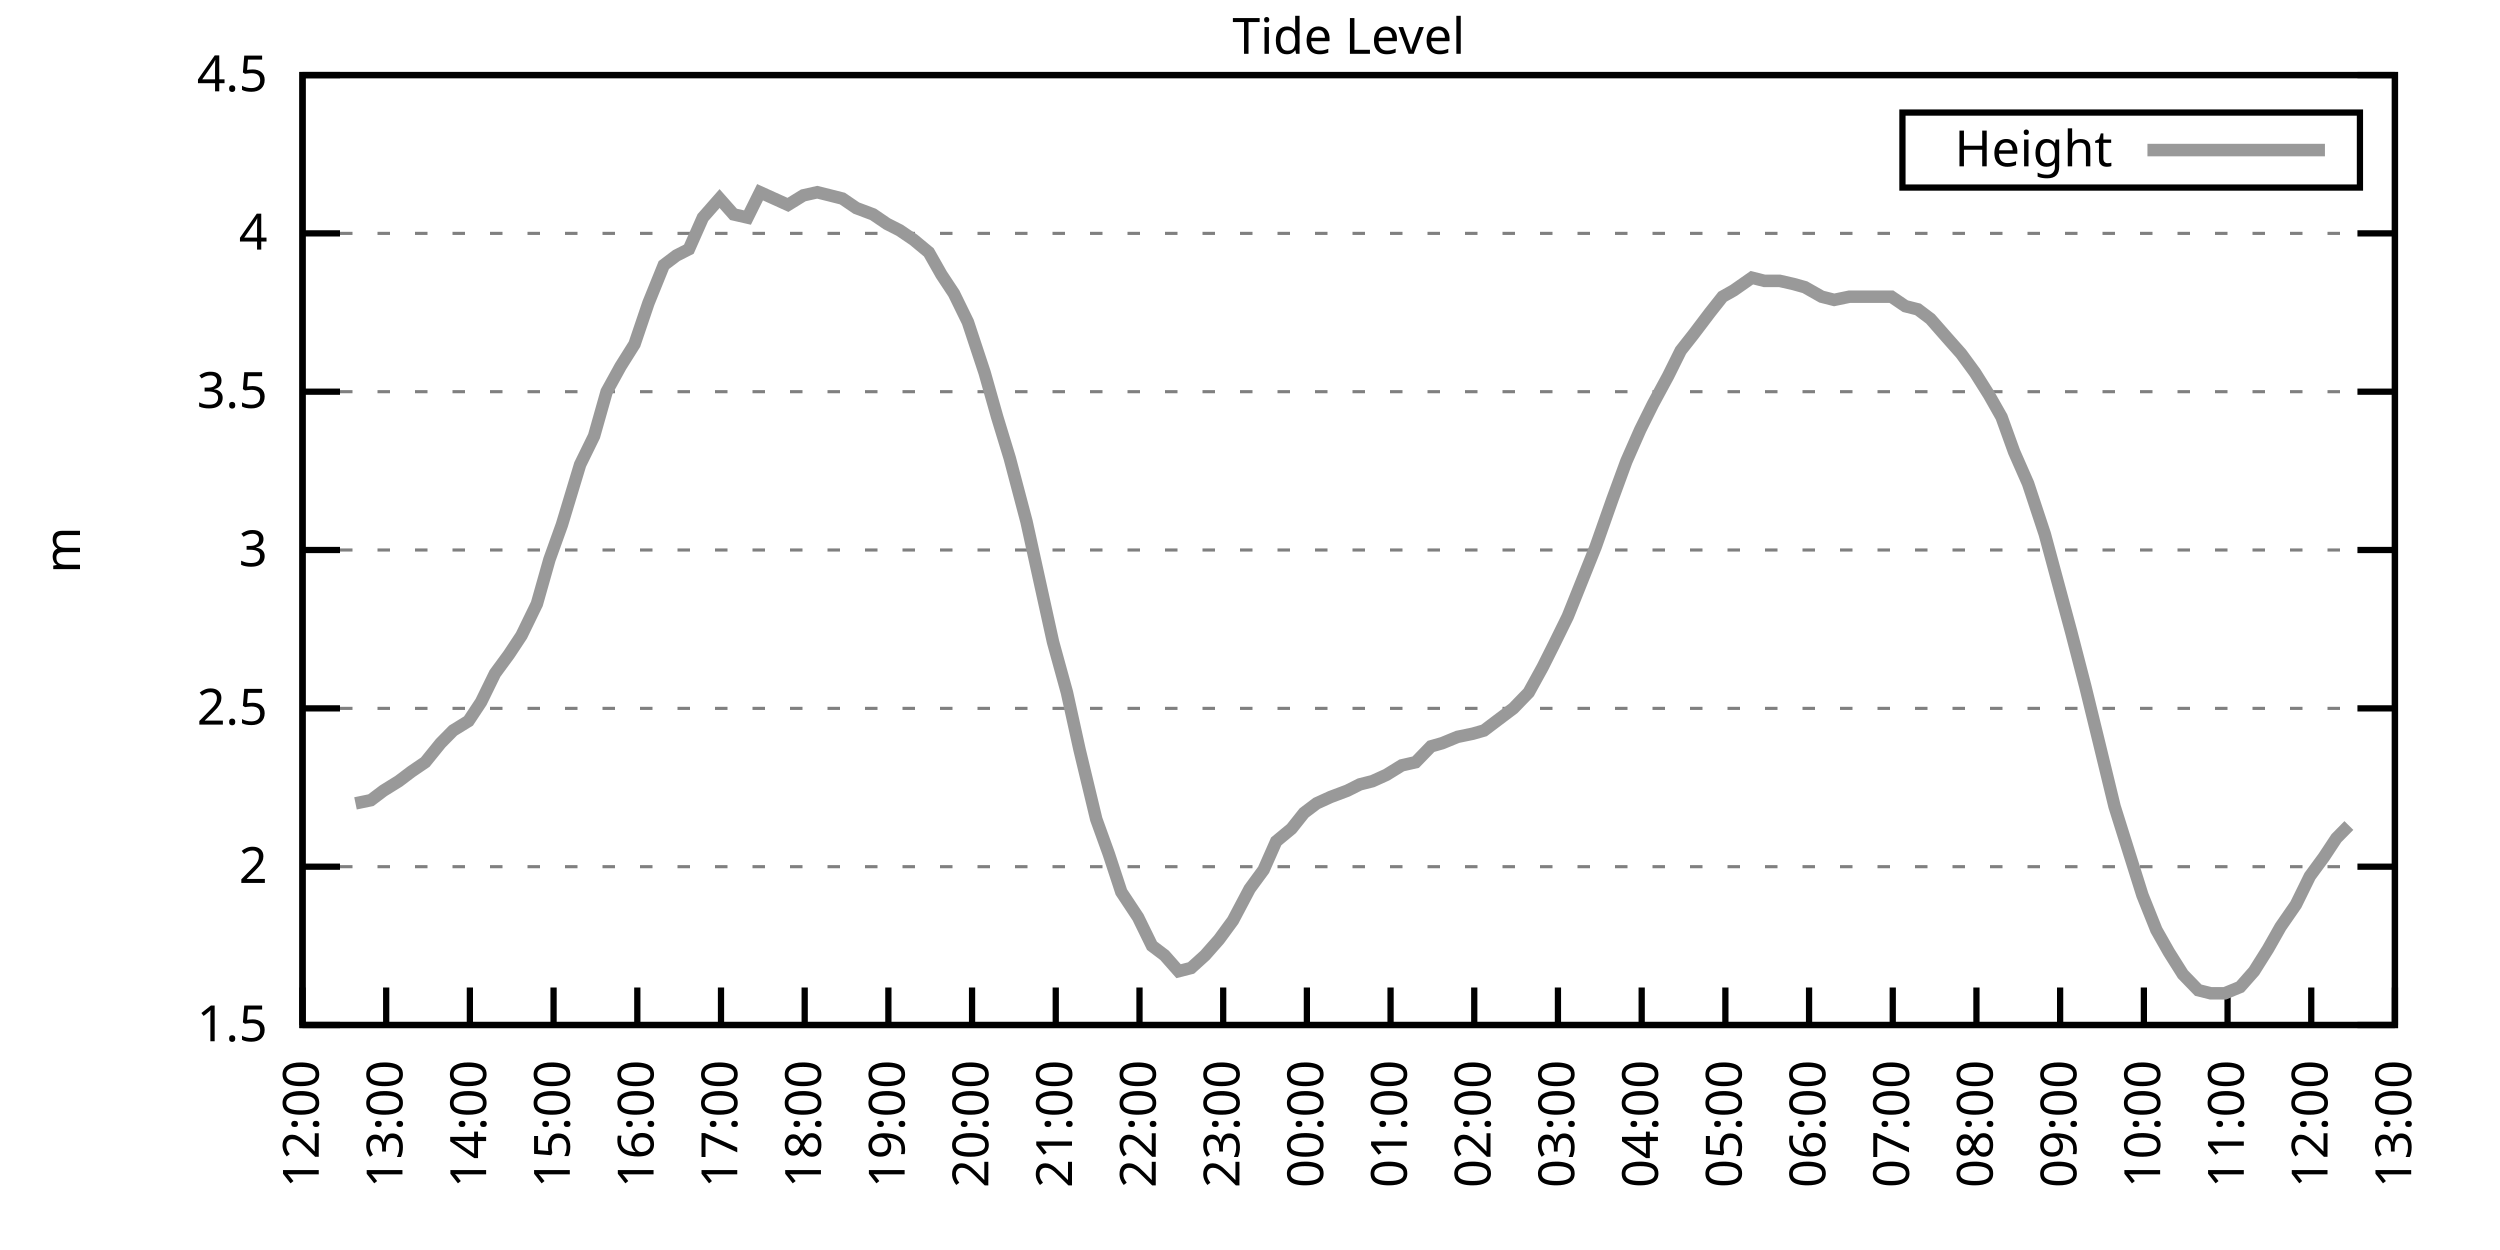
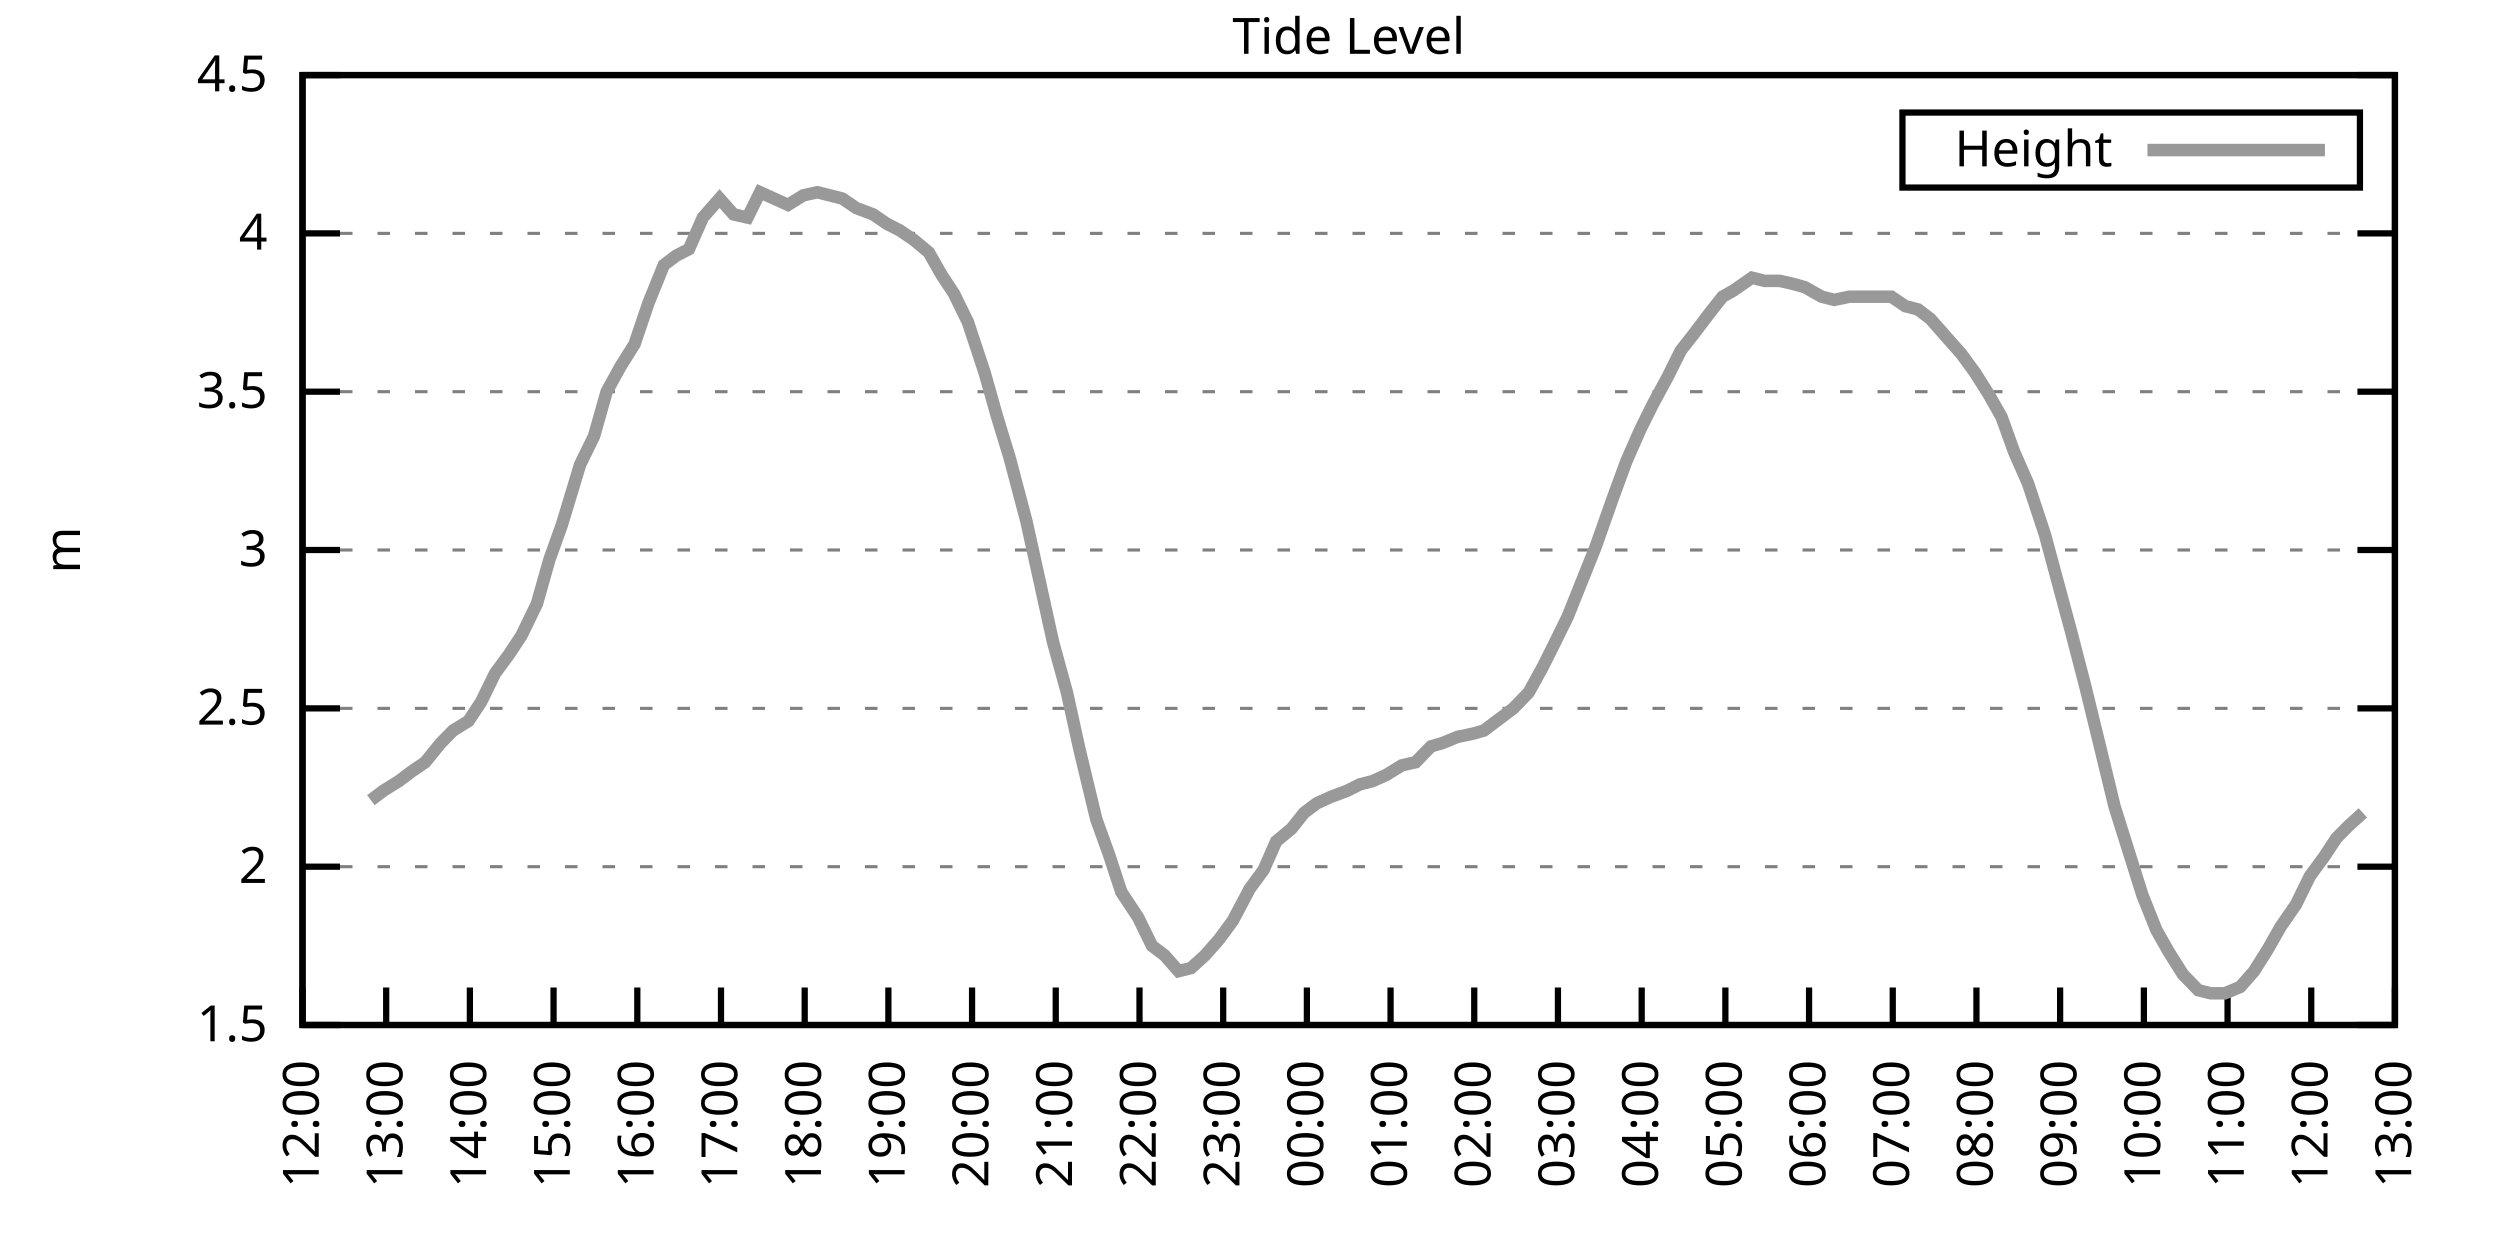
<svg xmlns="http://www.w3.org/2000/svg" xmlns:xlink="http://www.w3.org/1999/xlink" width="400" height="200" viewBox="0 0 400 200">
  <g id="gnuplot_canvas">
    <rect x="0" y="0" width="400" height="200" fill="none" />
    <defs>
      <circle id="gpDot" r="0.5" stroke-width="0.5" stroke="currentColor" />
      <path id="gpPt0" stroke-width="0.333" stroke="currentColor" d="M-1,0 h2 M0,-1 v2" />
      <path id="gpPt1" stroke-width="0.333" stroke="currentColor" d="M-1,-1 L1,1 M1,-1 L-1,1" />
      <path id="gpPt2" stroke-width="0.333" stroke="currentColor" d="M-1,0 L1,0 M0,-1 L0,1 M-1,-1 L1,1 M-1,1 L1,-1" />
      <rect id="gpPt3" stroke-width="0.333" stroke="currentColor" x="-1" y="-1" width="2" height="2" />
      <rect id="gpPt4" stroke-width="0.333" stroke="currentColor" fill="currentColor" x="-1" y="-1" width="2" height="2" />
      <circle id="gpPt5" stroke-width="0.333" stroke="currentColor" cx="0" cy="0" r="1" />
      <use xlink:href="#gpPt5" id="gpPt6" fill="currentColor" stroke="none" />
      <path id="gpPt7" stroke-width="0.333" stroke="currentColor" d="M0,-1.33 L-1.33,0.67 L1.33,0.67 z" />
      <use xlink:href="#gpPt7" id="gpPt8" fill="currentColor" stroke="none" />
      <use xlink:href="#gpPt7" id="gpPt9" stroke="currentColor" transform="rotate(180)" />
      <use xlink:href="#gpPt9" id="gpPt10" fill="currentColor" stroke="none" />
      <use xlink:href="#gpPt3" id="gpPt11" stroke="currentColor" transform="rotate(45)" />
      <use xlink:href="#gpPt11" id="gpPt12" fill="currentColor" stroke="none" />
      <path id="gpPt13" stroke-width="0.333" stroke="currentColor" d="M0,1.330 L1.265,0.411 L0.782,-1.067 L-0.782,-1.076 L-1.265,0.411 z" />
      <use xlink:href="#gpPt13" id="gpPt14" fill="currentColor" stroke="none" />
      <filter id="textbox" filterUnits="objectBoundingBox" x="0" y="0" height="1" width="1">
        <feFlood flood-color="white" flood-opacity="1" result="bgnd" />
        <feComposite in="SourceGraphic" in2="bgnd" operator="atop" />
      </filter>
      <filter id="greybox" filterUnits="objectBoundingBox" x="0" y="0" height="1" width="1">
        <feFlood flood-color="lightgrey" flood-opacity="1" result="grey" />
        <feComposite in="SourceGraphic" in2="grey" operator="atop" />
      </filter>
    </defs>
    <g fill="none" color="white" stroke="currentColor" stroke-width="1.00" stroke-linecap="butt" stroke-linejoin="miter">
</g>
    <g fill="none" color="black" stroke="currentColor" stroke-width="1.00" stroke-linecap="butt" stroke-linejoin="miter">
      <g stroke="none" shape-rendering="crispEdges">
        <polygon fill="rgb(255, 255, 255)" points="48.40,164.00 383.18,164.00 383.18,12.02 48.40,12.02 " />
      </g>
    </g>
    <g fill="none" color="black" stroke="currentColor" stroke-width="1.00" stroke-linecap="butt" stroke-linejoin="miter">
</g>
    <g fill="none" color="black" stroke="black" stroke-width="0.50" stroke-linecap="butt" stroke-linejoin="miter">
</g>
    <g fill="none" color="gray" stroke="currentColor" stroke-width="0.50" stroke-linecap="butt" stroke-linejoin="miter">
      <path stroke="gray" stroke-dasharray="2,4" class="gridline" d="M48.40,164.00 L383.19,164.00  " />
    </g>
    <g fill="none" color="gray" stroke="gray" stroke-width="1.00" stroke-linecap="butt" stroke-linejoin="miter">
</g>
    <g fill="none" color="black" stroke="currentColor" stroke-width="1.00" stroke-linecap="butt" stroke-linejoin="miter">
      <path stroke="black" d="M48.40,164.00 L54.40,164.00 M383.19,164.00 L377.19,164.00  " />
      <g transform="translate(42.80,166.60)" stroke="none" fill="black" font-family="Sans" font-size="8.00" text-anchor="end">
        <text>
          <tspan font-family="Sans"> 1.5</tspan>
        </text>
      </g>
    </g>
    <g fill="none" color="black" stroke="currentColor" stroke-width="1.00" stroke-linecap="butt" stroke-linejoin="miter">
</g>
    <g fill="none" color="black" stroke="black" stroke-width="0.50" stroke-linecap="butt" stroke-linejoin="miter">
</g>
    <g fill="none" color="gray" stroke="currentColor" stroke-width="0.50" stroke-linecap="butt" stroke-linejoin="miter">
      <path stroke="gray" stroke-dasharray="2,4" class="gridline" d="M48.40,138.67 L383.19,138.67  " />
    </g>
    <g fill="none" color="gray" stroke="gray" stroke-width="1.00" stroke-linecap="butt" stroke-linejoin="miter">
</g>
    <g fill="none" color="black" stroke="currentColor" stroke-width="1.00" stroke-linecap="butt" stroke-linejoin="miter">
      <path stroke="black" d="M48.40,138.67 L54.40,138.67 M383.19,138.67 L377.19,138.67  " />
      <g transform="translate(42.80,141.27)" stroke="none" fill="black" font-family="Sans" font-size="8.00" text-anchor="end">
        <text>
          <tspan font-family="Sans"> 2</tspan>
        </text>
      </g>
    </g>
    <g fill="none" color="black" stroke="currentColor" stroke-width="1.00" stroke-linecap="butt" stroke-linejoin="miter">
</g>
    <g fill="none" color="black" stroke="black" stroke-width="0.50" stroke-linecap="butt" stroke-linejoin="miter">
</g>
    <g fill="none" color="gray" stroke="currentColor" stroke-width="0.50" stroke-linecap="butt" stroke-linejoin="miter">
      <path stroke="gray" stroke-dasharray="2,4" class="gridline" d="M48.40,113.34 L383.19,113.34  " />
    </g>
    <g fill="none" color="gray" stroke="gray" stroke-width="1.00" stroke-linecap="butt" stroke-linejoin="miter">
</g>
    <g fill="none" color="black" stroke="currentColor" stroke-width="1.00" stroke-linecap="butt" stroke-linejoin="miter">
      <path stroke="black" d="M48.40,113.34 L54.40,113.34 M383.19,113.34 L377.19,113.34  " />
      <g transform="translate(42.80,115.94)" stroke="none" fill="black" font-family="Sans" font-size="8.00" text-anchor="end">
        <text>
          <tspan font-family="Sans"> 2.5</tspan>
        </text>
      </g>
    </g>
    <g fill="none" color="black" stroke="currentColor" stroke-width="1.00" stroke-linecap="butt" stroke-linejoin="miter">
</g>
    <g fill="none" color="black" stroke="black" stroke-width="0.50" stroke-linecap="butt" stroke-linejoin="miter">
</g>
    <g fill="none" color="gray" stroke="currentColor" stroke-width="0.50" stroke-linecap="butt" stroke-linejoin="miter">
      <path stroke="gray" stroke-dasharray="2,4" class="gridline" d="M48.40,88.00 L383.19,88.00  " />
    </g>
    <g fill="none" color="gray" stroke="gray" stroke-width="1.00" stroke-linecap="butt" stroke-linejoin="miter">
</g>
    <g fill="none" color="black" stroke="currentColor" stroke-width="1.00" stroke-linecap="butt" stroke-linejoin="miter">
      <path stroke="black" d="M48.40,88.00 L54.40,88.00 M383.19,88.00 L377.19,88.00  " />
      <g transform="translate(42.80,90.60)" stroke="none" fill="black" font-family="Sans" font-size="8.00" text-anchor="end">
        <text>
          <tspan font-family="Sans"> 3</tspan>
        </text>
      </g>
    </g>
    <g fill="none" color="black" stroke="currentColor" stroke-width="1.00" stroke-linecap="butt" stroke-linejoin="miter">
</g>
    <g fill="none" color="black" stroke="black" stroke-width="0.50" stroke-linecap="butt" stroke-linejoin="miter">
</g>
    <g fill="none" color="gray" stroke="currentColor" stroke-width="0.50" stroke-linecap="butt" stroke-linejoin="miter">
      <path stroke="gray" stroke-dasharray="2,4" class="gridline" d="M48.40,62.67 L383.19,62.67  " />
    </g>
    <g fill="none" color="gray" stroke="gray" stroke-width="1.00" stroke-linecap="butt" stroke-linejoin="miter">
</g>
    <g fill="none" color="black" stroke="currentColor" stroke-width="1.00" stroke-linecap="butt" stroke-linejoin="miter">
      <path stroke="black" d="M48.40,62.67 L54.40,62.67 M383.19,62.67 L377.19,62.67  " />
      <g transform="translate(42.80,65.27)" stroke="none" fill="black" font-family="Sans" font-size="8.00" text-anchor="end">
        <text>
          <tspan font-family="Sans"> 3.5</tspan>
        </text>
      </g>
    </g>
    <g fill="none" color="black" stroke="currentColor" stroke-width="1.00" stroke-linecap="butt" stroke-linejoin="miter">
</g>
    <g fill="none" color="black" stroke="black" stroke-width="0.50" stroke-linecap="butt" stroke-linejoin="miter">
</g>
    <g fill="none" color="gray" stroke="currentColor" stroke-width="0.50" stroke-linecap="butt" stroke-linejoin="miter">
      <path stroke="gray" stroke-dasharray="2,4" class="gridline" d="M48.40,37.34 L383.19,37.34  " />
    </g>
    <g fill="none" color="gray" stroke="gray" stroke-width="1.00" stroke-linecap="butt" stroke-linejoin="miter">
</g>
    <g fill="none" color="black" stroke="currentColor" stroke-width="1.00" stroke-linecap="butt" stroke-linejoin="miter">
      <path stroke="black" d="M48.40,37.34 L54.40,37.34 M383.19,37.34 L377.19,37.34  " />
      <g transform="translate(42.80,39.94)" stroke="none" fill="black" font-family="Sans" font-size="8.00" text-anchor="end">
        <text>
          <tspan font-family="Sans"> 4</tspan>
        </text>
      </g>
    </g>
    <g fill="none" color="black" stroke="currentColor" stroke-width="1.00" stroke-linecap="butt" stroke-linejoin="miter">
</g>
    <g fill="none" color="black" stroke="black" stroke-width="0.50" stroke-linecap="butt" stroke-linejoin="miter">
</g>
    <g fill="none" color="gray" stroke="currentColor" stroke-width="0.50" stroke-linecap="butt" stroke-linejoin="miter">
      <path stroke="gray" stroke-dasharray="2,4" class="gridline" d="M48.40,12.01 L383.19,12.01  " />
    </g>
    <g fill="none" color="gray" stroke="gray" stroke-width="1.00" stroke-linecap="butt" stroke-linejoin="miter">
</g>
    <g fill="none" color="black" stroke="currentColor" stroke-width="1.00" stroke-linecap="butt" stroke-linejoin="miter">
      <path stroke="black" d="M48.40,12.01 L54.40,12.01 M383.19,12.01 L377.19,12.01  " />
      <g transform="translate(42.80,14.61)" stroke="none" fill="black" font-family="Sans" font-size="8.00" text-anchor="end">
        <text>
          <tspan font-family="Sans"> 4.5</tspan>
        </text>
      </g>
    </g>
    <g fill="none" color="black" stroke="currentColor" stroke-width="1.00" stroke-linecap="butt" stroke-linejoin="miter">
      <path stroke="black" d="M48.40,164.00 L48.40,158.00  " />
      <g transform="translate(51.00,169.60) rotate(270.00)" stroke="none" fill="black" font-family="Sans" font-size="8.00" text-anchor="end">
        <text>
          <tspan font-family="Sans">12:00</tspan>
        </text>
      </g>
    </g>
    <g fill="none" color="black" stroke="currentColor" stroke-width="1.00" stroke-linecap="butt" stroke-linejoin="miter">
      <path stroke="black" d="M61.79,164.00 L61.79,158.00  " />
      <g transform="translate(64.39,169.60) rotate(270.00)" stroke="none" fill="black" font-family="Sans" font-size="8.00" text-anchor="end">
        <text>
          <tspan font-family="Sans">13:00</tspan>
        </text>
      </g>
    </g>
    <g fill="none" color="black" stroke="currentColor" stroke-width="1.00" stroke-linecap="butt" stroke-linejoin="miter">
      <path stroke="black" d="M75.18,164.00 L75.18,158.00  " />
      <g transform="translate(77.78,169.60) rotate(270.00)" stroke="none" fill="black" font-family="Sans" font-size="8.00" text-anchor="end">
        <text>
          <tspan font-family="Sans">14:00</tspan>
        </text>
      </g>
    </g>
    <g fill="none" color="black" stroke="currentColor" stroke-width="1.00" stroke-linecap="butt" stroke-linejoin="miter">
      <path stroke="black" d="M88.57,164.00 L88.57,158.00  " />
      <g transform="translate(91.17,169.60) rotate(270.00)" stroke="none" fill="black" font-family="Sans" font-size="8.00" text-anchor="end">
        <text>
          <tspan font-family="Sans">15:00</tspan>
        </text>
      </g>
    </g>
    <g fill="none" color="black" stroke="currentColor" stroke-width="1.00" stroke-linecap="butt" stroke-linejoin="miter">
      <path stroke="black" d="M101.97,164.00 L101.97,158.00  " />
      <g transform="translate(104.57,169.60) rotate(270.00)" stroke="none" fill="black" font-family="Sans" font-size="8.00" text-anchor="end">
        <text>
          <tspan font-family="Sans">16:00</tspan>
        </text>
      </g>
    </g>
    <g fill="none" color="black" stroke="currentColor" stroke-width="1.00" stroke-linecap="butt" stroke-linejoin="miter">
      <path stroke="black" d="M115.36,164.00 L115.36,158.00  " />
      <g transform="translate(117.96,169.60) rotate(270.00)" stroke="none" fill="black" font-family="Sans" font-size="8.00" text-anchor="end">
        <text>
          <tspan font-family="Sans">17:00</tspan>
        </text>
      </g>
    </g>
    <g fill="none" color="black" stroke="currentColor" stroke-width="1.00" stroke-linecap="butt" stroke-linejoin="miter">
      <path stroke="black" d="M128.75,164.00 L128.75,158.00  " />
      <g transform="translate(131.35,169.60) rotate(270.00)" stroke="none" fill="black" font-family="Sans" font-size="8.00" text-anchor="end">
        <text>
          <tspan font-family="Sans">18:00</tspan>
        </text>
      </g>
    </g>
    <g fill="none" color="black" stroke="currentColor" stroke-width="1.00" stroke-linecap="butt" stroke-linejoin="miter">
      <path stroke="black" d="M142.14,164.00 L142.14,158.00  " />
      <g transform="translate(144.74,169.60) rotate(270.00)" stroke="none" fill="black" font-family="Sans" font-size="8.00" text-anchor="end">
        <text>
          <tspan font-family="Sans">19:00</tspan>
        </text>
      </g>
    </g>
    <g fill="none" color="black" stroke="currentColor" stroke-width="1.00" stroke-linecap="butt" stroke-linejoin="miter">
      <path stroke="black" d="M155.53,164.00 L155.53,158.00  " />
      <g transform="translate(158.13,169.60) rotate(270.00)" stroke="none" fill="black" font-family="Sans" font-size="8.00" text-anchor="end">
        <text>
          <tspan font-family="Sans">20:00</tspan>
        </text>
      </g>
    </g>
    <g fill="none" color="black" stroke="currentColor" stroke-width="1.00" stroke-linecap="butt" stroke-linejoin="miter">
      <path stroke="black" d="M168.92,164.00 L168.92,158.00  " />
      <g transform="translate(171.52,169.60) rotate(270.00)" stroke="none" fill="black" font-family="Sans" font-size="8.00" text-anchor="end">
        <text>
          <tspan font-family="Sans">21:00</tspan>
        </text>
      </g>
    </g>
    <g fill="none" color="black" stroke="currentColor" stroke-width="1.00" stroke-linecap="butt" stroke-linejoin="miter">
      <path stroke="black" d="M182.32,164.00 L182.32,158.00  " />
      <g transform="translate(184.92,169.60) rotate(270.00)" stroke="none" fill="black" font-family="Sans" font-size="8.00" text-anchor="end">
        <text>
          <tspan font-family="Sans">22:00</tspan>
        </text>
      </g>
    </g>
    <g fill="none" color="black" stroke="currentColor" stroke-width="1.00" stroke-linecap="butt" stroke-linejoin="miter">
      <path stroke="black" d="M195.71,164.00 L195.71,158.00  " />
      <g transform="translate(198.31,169.60) rotate(270.00)" stroke="none" fill="black" font-family="Sans" font-size="8.00" text-anchor="end">
        <text>
          <tspan font-family="Sans">23:00</tspan>
        </text>
      </g>
    </g>
    <g fill="none" color="black" stroke="currentColor" stroke-width="1.00" stroke-linecap="butt" stroke-linejoin="miter">
      <path stroke="black" d="M209.10,164.00 L209.10,158.00  " />
      <g transform="translate(211.70,169.60) rotate(270.00)" stroke="none" fill="black" font-family="Sans" font-size="8.00" text-anchor="end">
        <text>
          <tspan font-family="Sans">00:00</tspan>
        </text>
      </g>
    </g>
    <g fill="none" color="black" stroke="currentColor" stroke-width="1.00" stroke-linecap="butt" stroke-linejoin="miter">
      <path stroke="black" d="M222.49,164.00 L222.49,158.00  " />
      <g transform="translate(225.09,169.60) rotate(270.00)" stroke="none" fill="black" font-family="Sans" font-size="8.00" text-anchor="end">
        <text>
          <tspan font-family="Sans">01:00</tspan>
        </text>
      </g>
    </g>
    <g fill="none" color="black" stroke="currentColor" stroke-width="1.00" stroke-linecap="butt" stroke-linejoin="miter">
      <path stroke="black" d="M235.88,164.00 L235.88,158.00  " />
      <g transform="translate(238.48,169.60) rotate(270.00)" stroke="none" fill="black" font-family="Sans" font-size="8.00" text-anchor="end">
        <text>
          <tspan font-family="Sans">02:00</tspan>
        </text>
      </g>
    </g>
    <g fill="none" color="black" stroke="currentColor" stroke-width="1.00" stroke-linecap="butt" stroke-linejoin="miter">
      <path stroke="black" d="M249.27,164.00 L249.27,158.00  " />
      <g transform="translate(251.87,169.60) rotate(270.00)" stroke="none" fill="black" font-family="Sans" font-size="8.00" text-anchor="end">
        <text>
          <tspan font-family="Sans">03:00</tspan>
        </text>
      </g>
    </g>
    <g fill="none" color="black" stroke="currentColor" stroke-width="1.00" stroke-linecap="butt" stroke-linejoin="miter">
      <path stroke="black" d="M262.67,164.00 L262.67,158.00  " />
      <g transform="translate(265.27,169.60) rotate(270.00)" stroke="none" fill="black" font-family="Sans" font-size="8.00" text-anchor="end">
        <text>
          <tspan font-family="Sans">04:00</tspan>
        </text>
      </g>
    </g>
    <g fill="none" color="black" stroke="currentColor" stroke-width="1.00" stroke-linecap="butt" stroke-linejoin="miter">
      <path stroke="black" d="M276.06,164.00 L276.06,158.00  " />
      <g transform="translate(278.66,169.60) rotate(270.00)" stroke="none" fill="black" font-family="Sans" font-size="8.00" text-anchor="end">
        <text>
          <tspan font-family="Sans">05:00</tspan>
        </text>
      </g>
    </g>
    <g fill="none" color="black" stroke="currentColor" stroke-width="1.00" stroke-linecap="butt" stroke-linejoin="miter">
      <path stroke="black" d="M289.45,164.00 L289.45,158.00  " />
      <g transform="translate(292.05,169.60) rotate(270.00)" stroke="none" fill="black" font-family="Sans" font-size="8.00" text-anchor="end">
        <text>
          <tspan font-family="Sans">06:00</tspan>
        </text>
      </g>
    </g>
    <g fill="none" color="black" stroke="currentColor" stroke-width="1.00" stroke-linecap="butt" stroke-linejoin="miter">
      <path stroke="black" d="M302.84,164.00 L302.84,158.00  " />
      <g transform="translate(305.44,169.60) rotate(270.00)" stroke="none" fill="black" font-family="Sans" font-size="8.00" text-anchor="end">
        <text>
          <tspan font-family="Sans">07:00</tspan>
        </text>
      </g>
    </g>
    <g fill="none" color="black" stroke="currentColor" stroke-width="1.00" stroke-linecap="butt" stroke-linejoin="miter">
      <path stroke="black" d="M316.23,164.00 L316.23,158.00  " />
      <g transform="translate(318.83,169.60) rotate(270.00)" stroke="none" fill="black" font-family="Sans" font-size="8.00" text-anchor="end">
        <text>
          <tspan font-family="Sans">08:00</tspan>
        </text>
      </g>
    </g>
    <g fill="none" color="black" stroke="currentColor" stroke-width="1.00" stroke-linecap="butt" stroke-linejoin="miter">
      <path stroke="black" d="M329.62,164.00 L329.62,158.00  " />
      <g transform="translate(332.22,169.60) rotate(270.00)" stroke="none" fill="black" font-family="Sans" font-size="8.00" text-anchor="end">
        <text>
          <tspan font-family="Sans">09:00</tspan>
        </text>
      </g>
    </g>
    <g fill="none" color="black" stroke="currentColor" stroke-width="1.00" stroke-linecap="butt" stroke-linejoin="miter">
      <path stroke="black" d="M343.02,164.00 L343.02,158.00  " />
      <g transform="translate(345.62,169.60) rotate(270.00)" stroke="none" fill="black" font-family="Sans" font-size="8.00" text-anchor="end">
        <text>
          <tspan font-family="Sans">10:00</tspan>
        </text>
      </g>
    </g>
    <g fill="none" color="black" stroke="currentColor" stroke-width="1.00" stroke-linecap="butt" stroke-linejoin="miter">
      <path stroke="black" d="M356.41,164.00 L356.41,158.00  " />
      <g transform="translate(359.01,169.60) rotate(270.00)" stroke="none" fill="black" font-family="Sans" font-size="8.00" text-anchor="end">
        <text>
          <tspan font-family="Sans">11:00</tspan>
        </text>
      </g>
    </g>
    <g fill="none" color="black" stroke="currentColor" stroke-width="1.00" stroke-linecap="butt" stroke-linejoin="miter">
      <path stroke="black" d="M369.80,164.00 L369.80,158.00  " />
      <g transform="translate(372.40,169.60) rotate(270.00)" stroke="none" fill="black" font-family="Sans" font-size="8.00" text-anchor="end">
        <text>
          <tspan font-family="Sans">12:00</tspan>
        </text>
      </g>
    </g>
    <g fill="none" color="black" stroke="currentColor" stroke-width="1.00" stroke-linecap="butt" stroke-linejoin="miter">
      <path stroke="black" d="M383.19,164.00 L383.19,158.00  " />
      <g transform="translate(385.79,169.60) rotate(270.00)" stroke="none" fill="black" font-family="Sans" font-size="8.00" text-anchor="end">
        <text>
          <tspan font-family="Sans">13:00</tspan>
        </text>
      </g>
    </g>
    <g fill="none" color="black" stroke="currentColor" stroke-width="1.00" stroke-linecap="butt" stroke-linejoin="miter">
</g>
    <g fill="none" color="black" stroke="currentColor" stroke-width="1.00" stroke-linecap="butt" stroke-linejoin="miter">
      <path stroke="black" d="M48.40,12.01 L48.40,164.00 L383.19,164.00 L383.19,12.01 L48.40,12.01 Z  " />
    </g>
    <g fill="none" color="black" stroke="currentColor" stroke-width="1.00" stroke-linecap="butt" stroke-linejoin="miter">
</g>
    <g fill="none" color="black" stroke="currentColor" stroke-width="1.00" stroke-linecap="butt" stroke-linejoin="miter">
      <path stroke="black" d="M304.39,30.01 L304.39,18.01 L377.59,18.01 L377.59,30.01 L304.39,30.01 Z  " />
    </g>
    <g id="Tide_level_plot_1">
      <g fill="none" color="white" stroke="black" stroke-width="2.00" stroke-linecap="butt" stroke-linejoin="miter">
</g>
      <g fill="none" color="black" stroke="currentColor" stroke-width="2.00" stroke-linecap="butt" stroke-linejoin="miter">
        <g transform="translate(337.99,26.61)" stroke="none" fill="black" font-family="Sans" font-size="8.00" text-anchor="end">
          <text>
            <tspan font-family="Sans">Height</tspan>
          </text>
        </g>
      </g>
      <g fill="none" color="black" stroke="currentColor" stroke-width="2.00" stroke-linecap="butt" stroke-linejoin="miter">
-         <path stroke="rgb(153, 153, 153)" d="M343.59,24.01 L371.99,24.01 M56.88,128.54 L59.34,128.03 L61.35,126.51 L63.80,124.99 L65.81,123.47 L68.04,121.95   L70.50,118.91 L72.50,116.88 L74.96,115.36 L76.97,112.32 L79.20,107.76 L81.43,104.72 L83.44,101.68 L85.90,96.62   L87.91,89.52 L89.91,83.95 L92.82,74.33 L95.05,69.77 L97.06,62.67 L99.29,58.62 L101.52,55.07 L103.75,48.49   L106.21,42.41 L108.22,40.89 L110.22,39.87 L112.46,34.81 L115.13,31.77 L117.37,34.30 L119.60,34.81 L121.61,30.76   L123.84,31.77 L126.07,32.78 L128.53,31.26 L130.76,30.76 L132.77,31.26 L134.78,31.77 L137.01,33.29 L139.69,34.30   L141.92,35.82 L143.93,36.84 L146.16,38.35 L148.61,40.38 L150.62,43.93 L152.63,46.97 L154.86,51.53 L157.54,59.63   L159.55,66.73 L161.56,73.31 L164.24,83.45 L166.47,93.58 L168.48,102.70 L170.71,110.80 L172.72,119.92 L175.40,131.07   L177.41,136.64 L179.41,142.72 L182.09,146.77 L184.32,151.33 L186.33,152.85 L188.57,155.39 L190.57,154.88 L192.81,152.85   L195.04,150.32 L197.27,147.28 L199.95,142.21 L202.18,139.17 L204.19,134.62 L206.64,132.59 L208.65,130.06 L210.66,128.54   L212.89,127.52 L215.57,126.51 L217.58,125.50 L219.59,124.99 L221.82,123.98 L224.28,122.46 L226.51,121.95 L228.96,119.42   L230.75,118.91 L233.20,117.90 L235.66,117.39 L237.44,116.88 L239.45,115.36 L242.13,113.34 L244.59,110.80 L246.82,106.75   L248.60,103.20 L250.84,98.64 L253.07,93.07 L255.30,87.50 L257.98,79.90 L260.21,73.82 L262.44,68.75 L264.45,64.70   L266.91,60.14 L268.92,56.09 L270.92,53.55 L273.60,50.01 L275.61,47.47 L277.40,46.46 L280.30,44.43 L282.31,44.94   L284.76,44.94 L286.99,45.45 L288.78,45.95 L291.46,47.47 L293.47,47.98 L295.92,47.47 L297.93,47.47 L300.16,47.47   L302.62,47.47 L304.85,48.99 L306.86,49.50 L308.87,51.02 L311.54,54.06 L313.78,56.59 L316.01,59.63 L318.24,63.18   L320.25,66.73 L322.26,72.30 L324.49,77.37 L327.17,85.47 L328.95,92.06 L331.41,101.18 L333.64,109.79 L335.87,118.91   L338.33,129.04 L340.56,136.14 L342.79,143.23 L345.02,148.80 L347.03,152.35 L349.26,155.89 L351.72,158.43 L353.73,158.93   L355.96,158.93 L358.42,157.92 L360.65,155.39 L362.88,151.84 L364.89,148.29 L367.34,144.75 L369.58,140.19 L371.81,137.15   L373.82,134.11 L375.82,132.08  " />
+         <path stroke="rgb(153, 153, 153)" d="M343.59,24.01 L371.99,24.01 M59.34,128.03 L61.35,126.51 L63.80,124.99 L65.81,123.47 L68.04,121.95 L70.50,118.91   L72.50,116.88 L74.96,115.36 L76.97,112.32 L79.20,107.76 L81.43,104.72 L83.44,101.68 L85.90,96.62 L87.91,89.52   L89.91,83.95 L92.82,74.33 L95.05,69.77 L97.06,62.67 L99.29,58.62 L101.52,55.07 L103.75,48.49 L106.21,42.41   L108.22,40.89 L110.22,39.87 L112.46,34.81 L115.13,31.77 L117.37,34.30 L119.60,34.81 L121.61,30.76 L123.84,31.77   L126.07,32.78 L128.53,31.26 L130.76,30.76 L132.77,31.26 L134.78,31.77 L137.01,33.29 L139.69,34.30 L141.92,35.82   L143.93,36.84 L146.16,38.35 L148.61,40.38 L150.62,43.93 L152.63,46.97 L154.86,51.53 L157.54,59.63 L159.55,66.73   L161.56,73.31 L164.24,83.45 L166.47,93.58 L168.48,102.70 L170.71,110.80 L172.72,119.92 L175.40,131.07 L177.41,136.64   L179.41,142.72 L182.09,146.77 L184.32,151.33 L186.33,152.85 L188.57,155.39 L190.57,154.88 L192.81,152.85 L195.04,150.32   L197.27,147.28 L199.95,142.21 L202.18,139.17 L204.19,134.62 L206.64,132.59 L208.65,130.06 L210.66,128.54 L212.89,127.52   L215.57,126.51 L217.58,125.50 L219.59,124.99 L221.82,123.98 L224.28,122.46 L226.51,121.95 L228.96,119.42 L230.75,118.91   L233.20,117.90 L235.66,117.39 L237.44,116.88 L239.45,115.36 L242.13,113.34 L244.59,110.80 L246.82,106.75 L248.60,103.20   L250.84,98.64 L253.07,93.07 L255.30,87.50 L257.98,79.90 L260.21,73.82 L262.44,68.75 L264.45,64.70 L266.91,60.14   L268.92,56.09 L270.92,53.55 L273.60,50.01 L275.61,47.47 L277.40,46.46 L280.30,44.43 L282.31,44.94 L284.76,44.94   L286.99,45.45 L288.78,45.95 L291.46,47.47 L293.47,47.98 L295.92,47.47 L297.93,47.47 L300.16,47.47 L302.62,47.47   L304.85,48.99 L306.86,49.50 L308.87,51.02 L311.54,54.06 L313.78,56.59 L316.01,59.63 L318.24,63.18 L320.25,66.73   L322.26,72.30 L324.49,77.37 L327.17,85.47 L328.95,92.06 L331.41,101.18 L333.64,109.79 L335.87,118.91 L338.33,129.04   L340.56,136.14 L342.79,143.23 L345.02,148.80 L347.03,152.35 L349.26,155.89 L351.72,158.43 L353.73,158.93 L355.96,158.93   L358.42,157.92 L360.65,155.39 L362.88,151.84 L364.89,148.29 L367.34,144.75 L369.58,140.19 L371.81,137.15 L373.82,134.11   L375.82,132.08 L378.06,130.06  " />
      </g>
    </g>
    <g fill="none" color="black" stroke="currentColor" stroke-width="2.00" stroke-linecap="butt" stroke-linejoin="miter">
</g>
    <g fill="none" color="black" stroke="black" stroke-width="1.00" stroke-linecap="butt" stroke-linejoin="miter">
</g>
    <g fill="none" color="black" stroke="currentColor" stroke-width="1.00" stroke-linecap="butt" stroke-linejoin="miter">
      <path stroke="black" d="M48.40,12.01 L48.40,164.00 L383.19,164.00 L383.19,12.01 L48.40,12.01 Z  " />
      <g transform="translate(12.80,88.01) rotate(270.00)" stroke="none" fill="black" font-family="Sans" font-size="8.00" text-anchor="middle">
        <text>
          <tspan font-family="Sans">m</tspan>
        </text>
      </g>
    </g>
    <g fill="none" color="black" stroke="currentColor" stroke-width="1.00" stroke-linecap="butt" stroke-linejoin="miter">
</g>
    <g fill="none" color="black" stroke="currentColor" stroke-width="1.00" stroke-linecap="butt" stroke-linejoin="miter">
      <g transform="translate(215.79,8.61)" stroke="none" fill="black" font-family="Sans" font-size="8.00" text-anchor="middle">
        <text>
          <tspan font-family="Sans">Tide Level</tspan>
        </text>
      </g>
    </g>
    <g fill="none" color="black" stroke="currentColor" stroke-width="1.00" stroke-linecap="butt" stroke-linejoin="miter">
</g>
  </g>
</svg>
